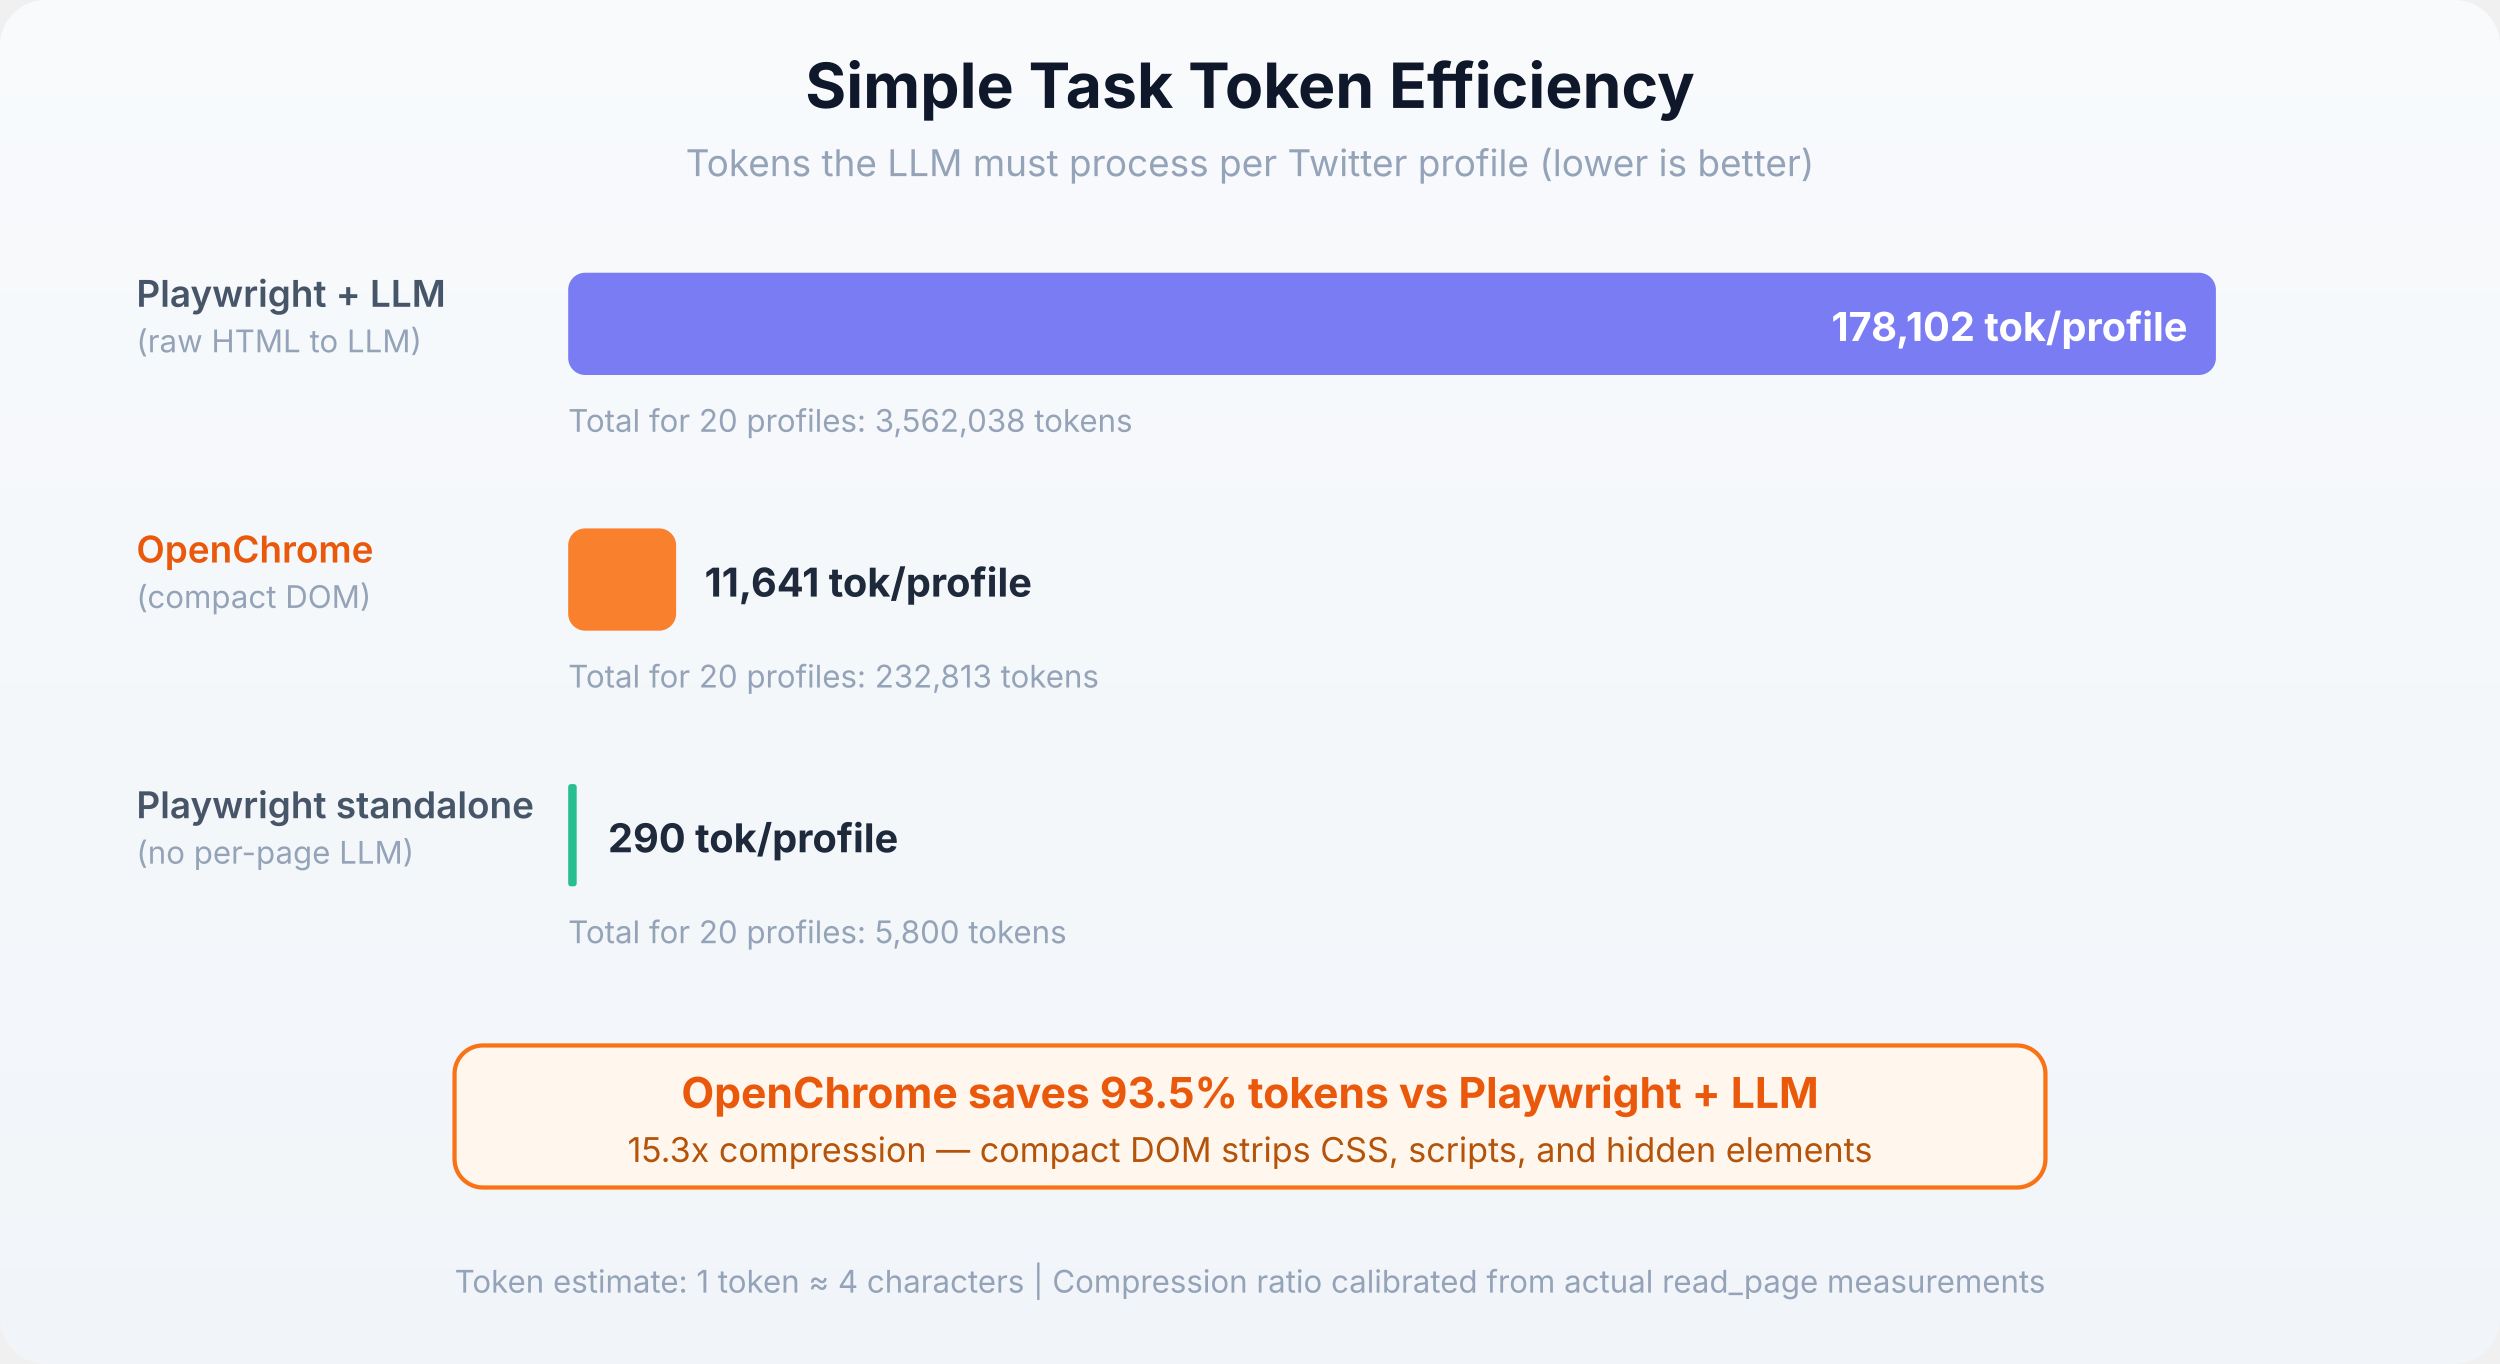
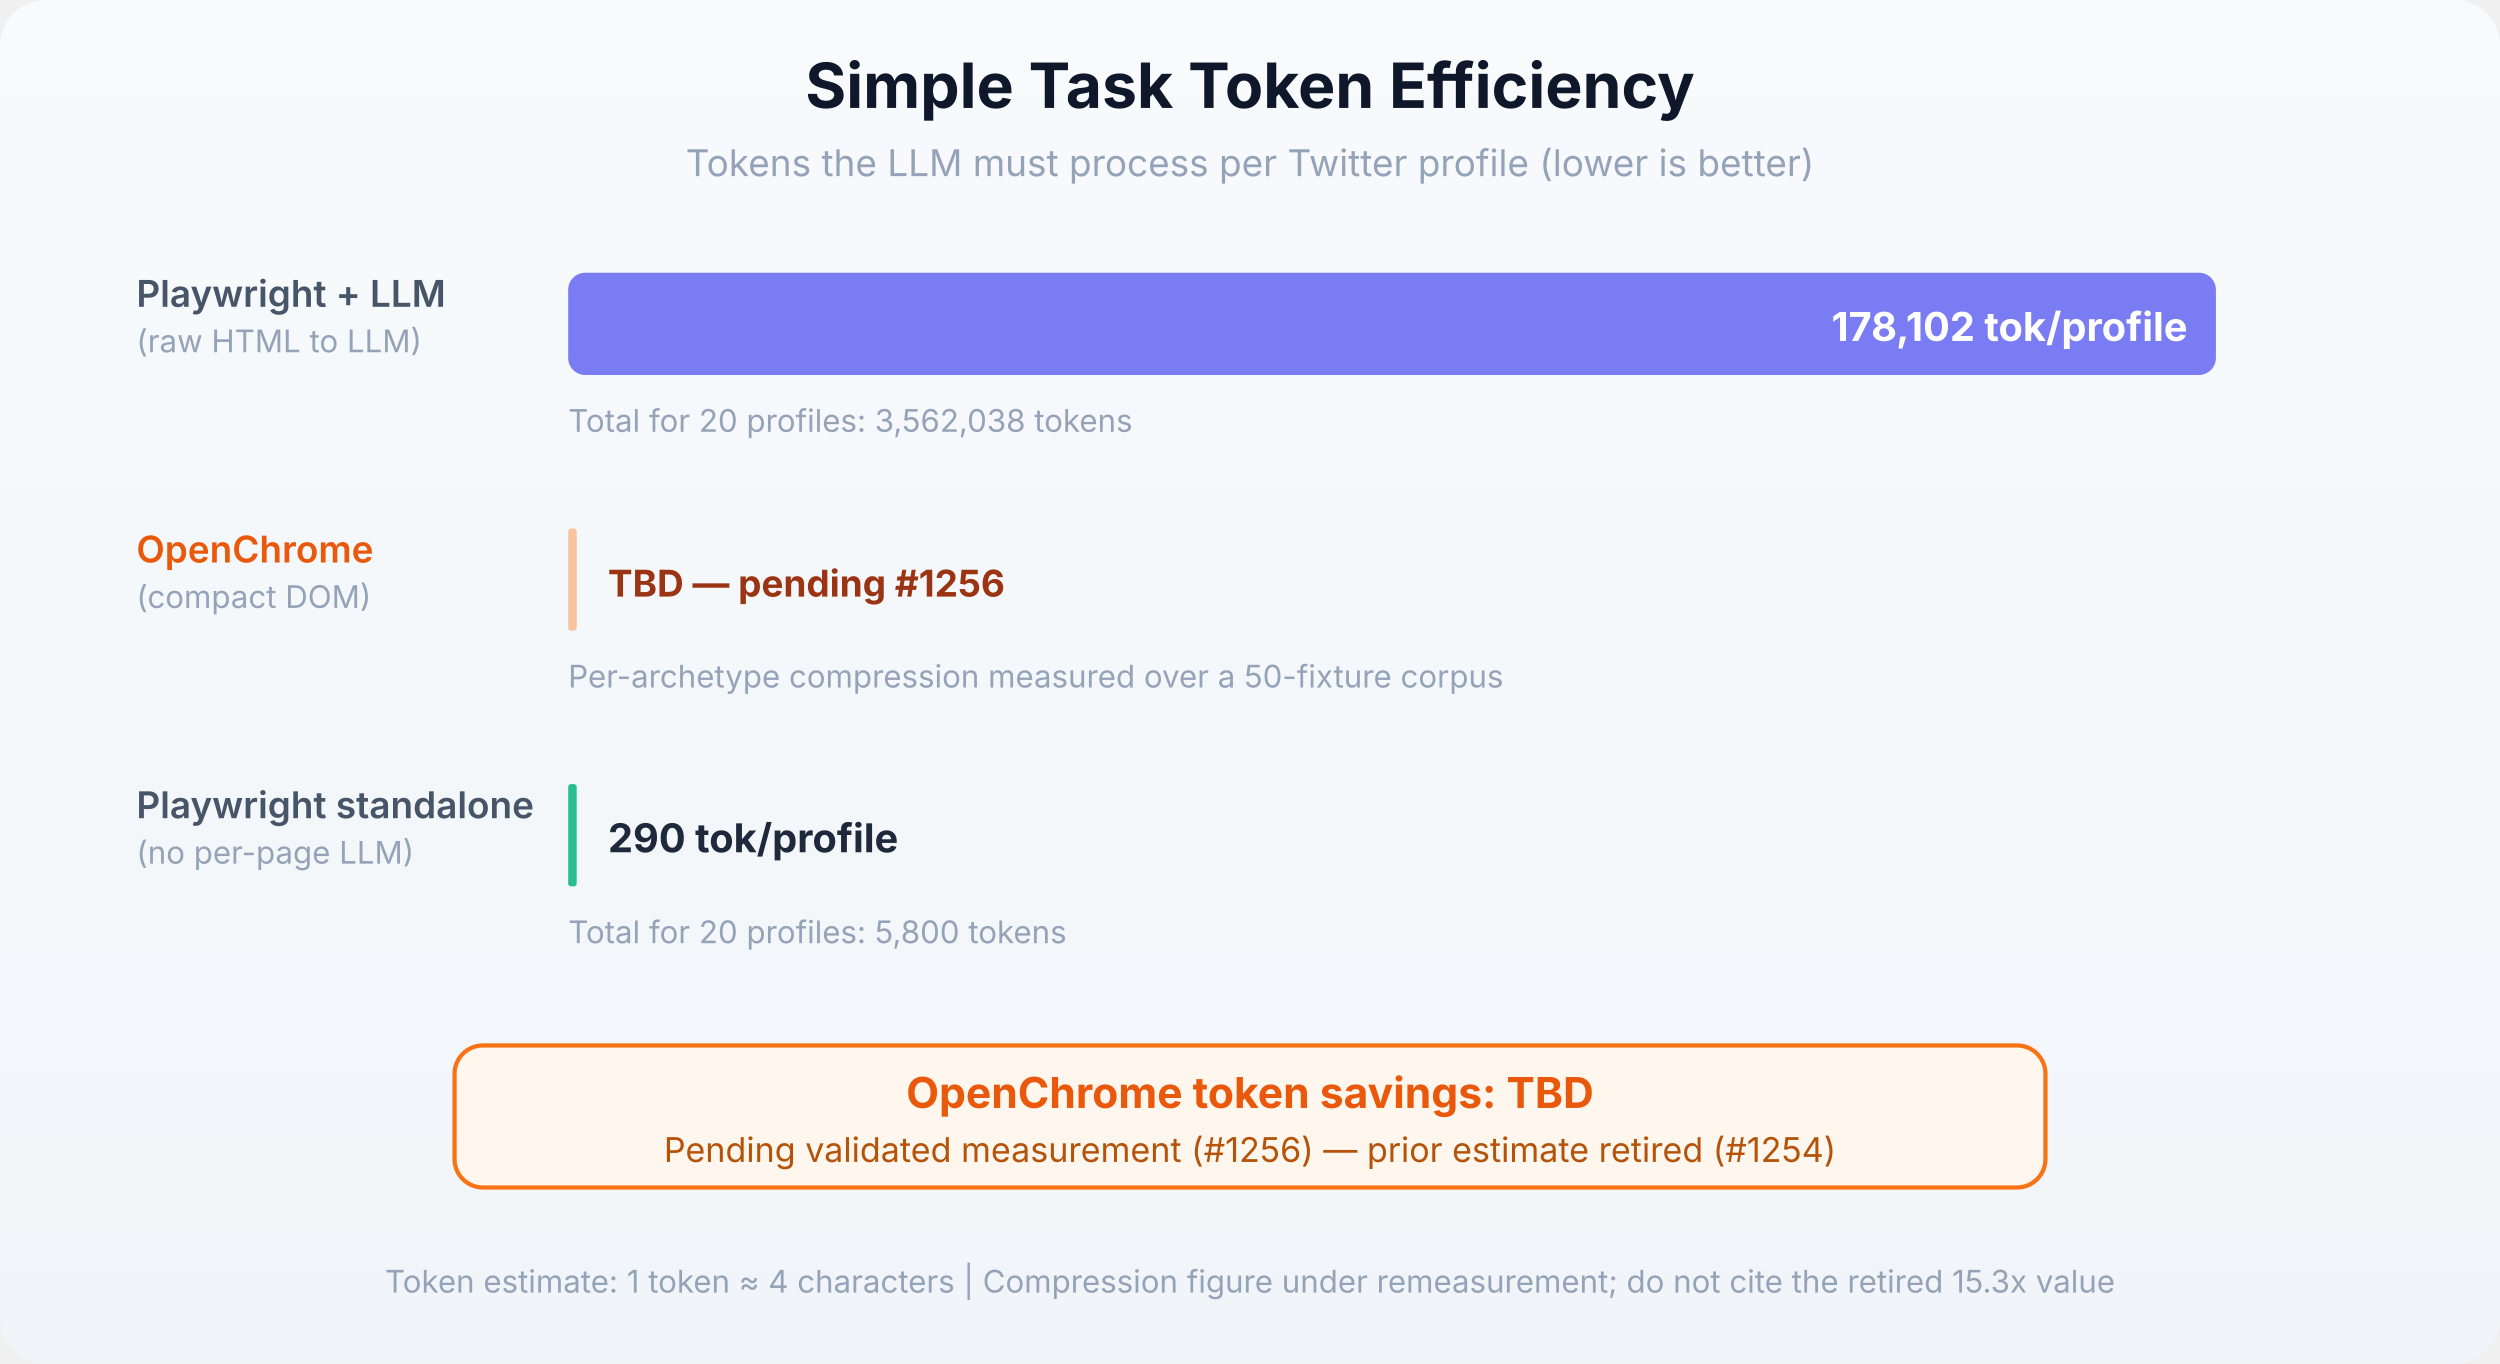
<svg xmlns="http://www.w3.org/2000/svg" viewBox="0 0 880 480" font-family="-apple-system, BlinkMacSystemFont, 'Segoe UI', sans-serif">
  <defs>
    <linearGradient id="bg2" x1="0" y1="0" x2="0" y2="1">
      <stop offset="0%" stop-color="#f8fafc" />
      <stop offset="100%" stop-color="#f1f5f9" />
    </linearGradient>
  </defs>
  <rect width="880" height="480" fill="url(#bg2)" rx="16" />
  <text x="440" y="38" text-anchor="middle" font-size="22" font-weight="700" fill="#0f172a">Simple Task Token Efficiency</text>
  <text x="440" y="62" text-anchor="middle" font-size="13" fill="#94a3b8">Tokens the LLM must process per Twitter profile (lower is better)</text>
  <text x="48" y="108" font-size="13" font-weight="600" fill="#475569">Playwright + LLM</text>
  <text x="48" y="124" font-size="11" fill="#94a3b8">(raw HTML to LLM)</text>
  <rect x="200" y="96" width="580" height="36" fill="#6366f1" opacity="0.85" rx="6" />
  <text x="770" y="120" text-anchor="end" font-size="14" font-weight="700" fill="#fff">178,102 tok/profile</text>
  <text x="200" y="152" font-size="11" fill="#94a3b8">Total for 20 profiles: 3,562,038 tokens</text>
  <text x="48" y="198" font-size="13" font-weight="600" fill="#ea580c">OpenChrome</text>
  <text x="48" y="214" font-size="11" fill="#94a3b8">(compact DOM)</text>
-   <rect x="200" y="186" width="38" height="36" fill="#f97316" opacity="0.9" rx="6" />
-   <text x="248" y="210" font-size="14" font-weight="700" fill="#1e293b">11,641 tok/profile</text>
-   <text x="200" y="242" font-size="11" fill="#94a3b8">Total for 20 profiles: 232,813 tokens</text>
+   <rect x="200" y="186" width="3" height="36" fill="#f97316" opacity="0.4" rx="1" />
+   <text x="214" y="210" font-size="13" font-weight="700" fill="#9a3412">TBD — pending #1256</text>
+   <text x="200" y="242" font-size="11" fill="#94a3b8">Per-archetype compression measured over a 50-fixture corpus</text>
  <text x="48" y="288" font-size="13" font-weight="600" fill="#475569">Playwright standalone</text>
  <text x="48" y="304" font-size="11" fill="#94a3b8">(no per-page LLM)</text>
  <rect x="200" y="276" width="3" height="36" fill="#10b981" opacity="0.9" rx="1" />
  <text x="214" y="300" font-size="14" font-weight="700" fill="#1e293b">290 tok/profile</text>
  <text x="200" y="332" font-size="11" fill="#94a3b8">Total for 20 profiles: 5,800 tokens</text>
  <rect x="160" y="368" width="560" height="50" fill="#fff7ed" stroke="#f97316" stroke-width="1.5" rx="10" />
-   <text x="440" y="390" text-anchor="middle" font-size="15" font-weight="700" fill="#ea580c">OpenChrome saves 93.5% tokens vs Playwright + LLM</text>
-   <text x="440" y="409" text-anchor="middle" font-size="12" fill="#b45309">15.3x compression — compact DOM strips CSS, scripts, and hidden elements</text>
-   <text x="440" y="455" text-anchor="middle" font-size="11" fill="#94a3b8">Token estimate: 1 token ≈ 4 characters | Compression ratio calibrated from actual read_page measurements</text>
+   <text x="440" y="390" text-anchor="middle" font-size="15" font-weight="700" fill="#ea580c">OpenChrome token savings: TBD</text>
+   <text x="440" y="409" text-anchor="middle" font-size="12" fill="#b45309">Pending validated measurement (#1256) — prior estimate retired (#1254)</text>
+   <text x="440" y="455" text-anchor="middle" font-size="11" fill="#94a3b8">Token estimate: 1 token ≈ 4 characters | Compression figure under remeasurement; do not cite the retired 15.3x value</text>
</svg>
